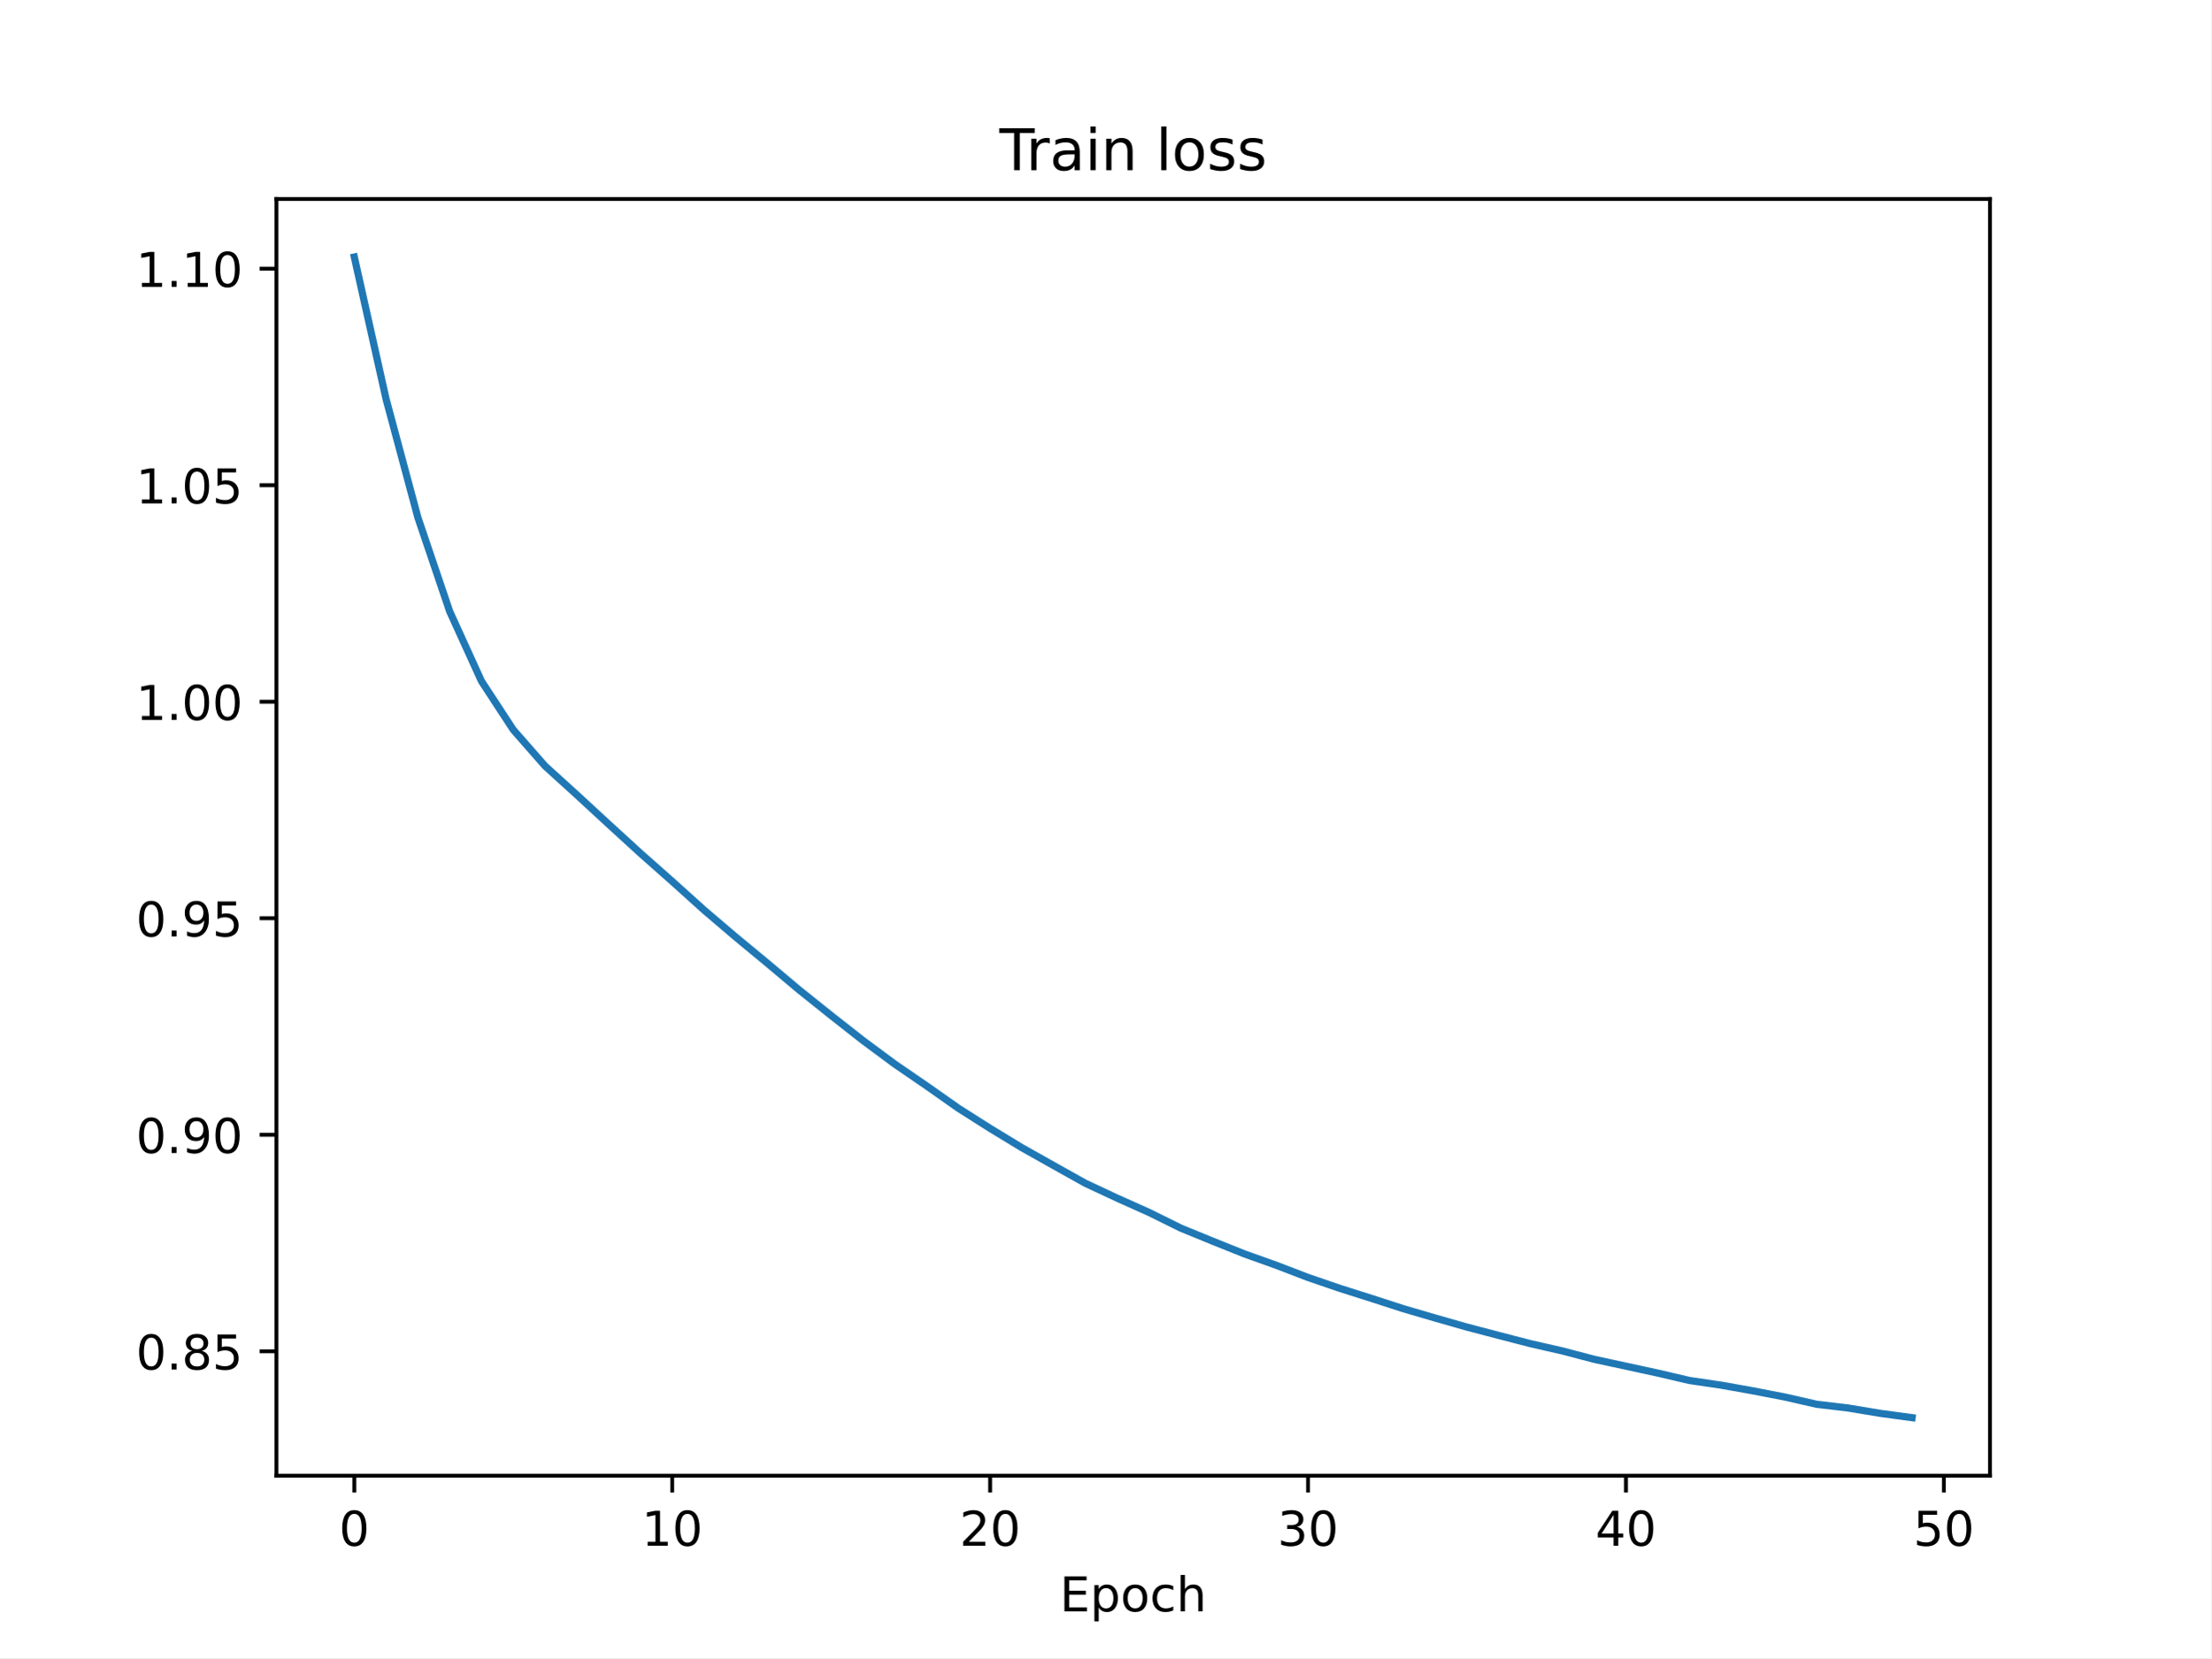
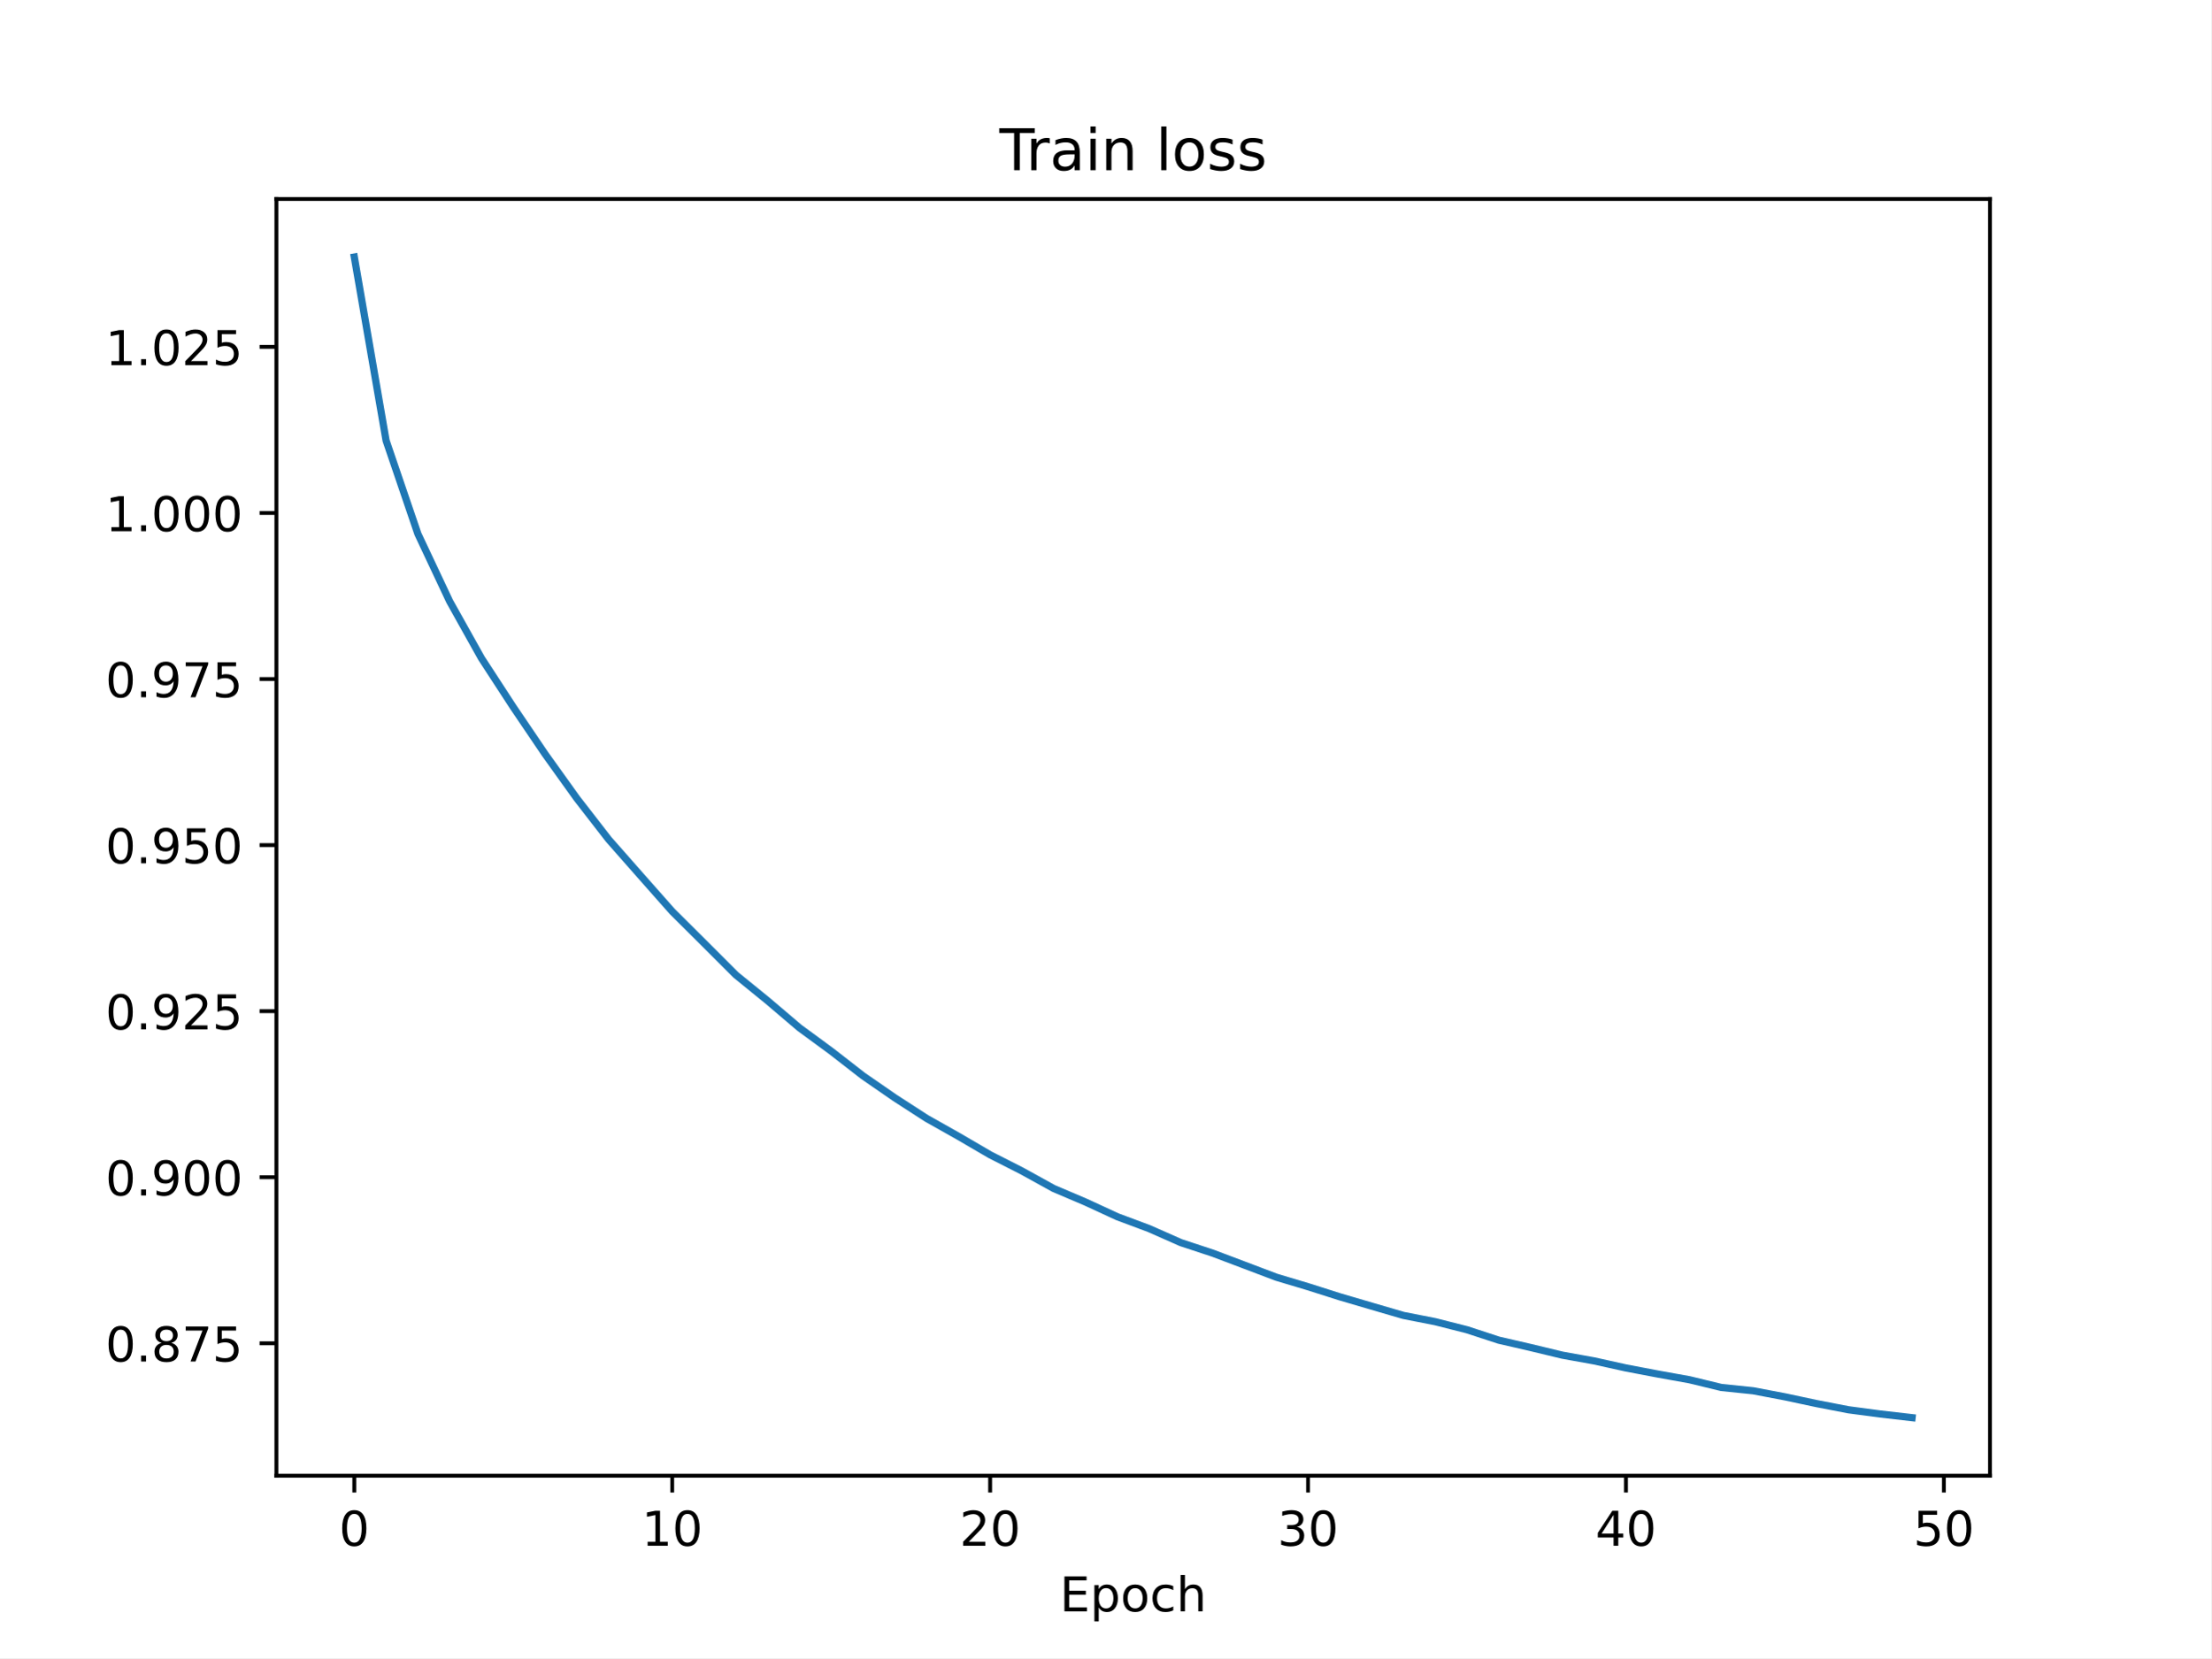
<svg xmlns="http://www.w3.org/2000/svg" xmlns:xlink="http://www.w3.org/1999/xlink" width="460.8pt" height="345.6pt" viewBox="0 0 460.8 345.6" version="1.1">
  <defs>
    <style type="text/css">*{stroke-linejoin: round; stroke-linecap: butt}</style>
  </defs>
  <g id="figure_1">
    <g id="patch_1">
      <path d="M 0 345.6  L 460.8 345.6  L 460.8 0  L 0 0  z " style="fill: #ffffff" />
    </g>
    <g id="axes_1">
      <g id="patch_2">
        <path d="M 57.6 307.584  L 414.72 307.584  L 414.72 41.472  L 57.6 41.472  z " style="fill: #ffffff" />
      </g>
      <g id="matplotlib.axis_1">
        <g id="xtick_1">
          <g id="line2d_1">
            <defs>
-               <path id="m4c66b78927" d="M 0 0  L 0 3.5  " style="stroke: #000000; stroke-width: 0.8" />
+               <path id="m62f59b9438" d="M 0 0  L 0 3.5  " style="stroke: #000000; stroke-width: 0.8" />
            </defs>
            <g>
-               <use xlink:href="#m4c66b78927" x="73.833" y="307.584" style="stroke: #000000; stroke-width: 0.8" />
+               <use xlink:href="#m62f59b9438" x="73.833" y="307.584" style="stroke: #000000; stroke-width: 0.8" />
            </g>
          </g>
          <g id="text_1">
            <g transform="translate(70.65148 322.1824)scale(0.1 -0.1)">
              <defs>
                <path id="DejaVuSans-30" d="M 2034 4250  Q 1547 4250 1301 3770  Q 1056 3291 1056 2328  Q 1056 1369 1301 889  Q 1547 409 2034 409  Q 2525 409 2770 889  Q 3016 1369 3016 2328  Q 3016 3291 2770 3770  Q 2525 4250 2034 4250  z M 2034 4750  Q 2819 4750 3233 4129  Q 3647 3509 3647 2328  Q 3647 1150 3233 529  Q 2819 -91 2034 -91  Q 1250 -91 836 529  Q 422 1150 422 2328  Q 422 3509 836 4129  Q 1250 4750 2034 4750  z " transform="scale(0.015625)" />
              </defs>
              <use xlink:href="#DejaVuSans-30" />
            </g>
          </g>
        </g>
        <g id="xtick_2">
          <g id="line2d_2">
            <g>
-               <use xlink:href="#m4c66b78927" x="140.089" y="307.584" style="stroke: #000000; stroke-width: 0.8" />
+               <use xlink:href="#m62f59b9438" x="140.089" y="307.584" style="stroke: #000000; stroke-width: 0.8" />
            </g>
          </g>
          <g id="text_2">
            <g transform="translate(133.7263 322.1824)scale(0.1 -0.1)">
              <defs>
                <path id="DejaVuSans-31" d="M 794 531  L 1825 531  L 1825 4091  L 703 3866  L 703 4441  L 1819 4666  L 2450 4666  L 2450 531  L 3481 531  L 3481 0  L 794 0  L 794 531  z " transform="scale(0.015625)" />
              </defs>
              <use xlink:href="#DejaVuSans-31" />
              <use xlink:href="#DejaVuSans-30" x="63.623" />
            </g>
          </g>
        </g>
        <g id="xtick_3">
          <g id="line2d_3">
            <g>
-               <use xlink:href="#m4c66b78927" x="206.345" y="307.584" style="stroke: #000000; stroke-width: 0.8" />
+               <use xlink:href="#m62f59b9438" x="206.345" y="307.584" style="stroke: #000000; stroke-width: 0.8" />
            </g>
          </g>
          <g id="text_3">
            <g transform="translate(199.9823 322.1824)scale(0.1 -0.1)">
              <defs>
                <path id="DejaVuSans-32" d="M 1228 531  L 3431 531  L 3431 0  L 469 0  L 469 531  Q 828 903 1448 1529  Q 2069 2156 2228 2338  Q 2531 2678 2651 2914  Q 2772 3150 2772 3378  Q 2772 3750 2511 3984  Q 2250 4219 1831 4219  Q 1534 4219 1204 4116  Q 875 4013 500 3803  L 500 4441  Q 881 4594 1212 4672  Q 1544 4750 1819 4750  Q 2544 4750 2975 4387  Q 3406 4025 3406 3419  Q 3406 3131 3298 2873  Q 3191 2616 2906 2266  Q 2828 2175 2409 1742  Q 1991 1309 1228 531  z " transform="scale(0.015625)" />
              </defs>
              <use xlink:href="#DejaVuSans-32" />
              <use xlink:href="#DejaVuSans-30" x="63.623" />
            </g>
          </g>
        </g>
        <g id="xtick_4">
          <g id="line2d_4">
            <g>
-               <use xlink:href="#m4c66b78927" x="272.601" y="307.584" style="stroke: #000000; stroke-width: 0.8" />
+               <use xlink:href="#m62f59b9438" x="272.601" y="307.584" style="stroke: #000000; stroke-width: 0.8" />
            </g>
          </g>
          <g id="text_4">
            <g transform="translate(266.2383 322.1824)scale(0.1 -0.1)">
              <defs>
                <path id="DejaVuSans-33" d="M 2597 2516  Q 3050 2419 3304 2112  Q 3559 1806 3559 1356  Q 3559 666 3084 287  Q 2609 -91 1734 -91  Q 1441 -91 1130 -33  Q 819 25 488 141  L 488 750  Q 750 597 1062 519  Q 1375 441 1716 441  Q 2309 441 2620 675  Q 2931 909 2931 1356  Q 2931 1769 2642 2001  Q 2353 2234 1838 2234  L 1294 2234  L 1294 2753  L 1863 2753  Q 2328 2753 2575 2939  Q 2822 3125 2822 3475  Q 2822 3834 2567 4026  Q 2313 4219 1838 4219  Q 1578 4219 1281 4162  Q 984 4106 628 3988  L 628 4550  Q 988 4650 1302 4700  Q 1616 4750 1894 4750  Q 2613 4750 3031 4423  Q 3450 4097 3450 3541  Q 3450 3153 3228 2886  Q 3006 2619 2597 2516  z " transform="scale(0.015625)" />
              </defs>
              <use xlink:href="#DejaVuSans-33" />
              <use xlink:href="#DejaVuSans-30" x="63.623" />
            </g>
          </g>
        </g>
        <g id="xtick_5">
          <g id="line2d_5">
            <g>
-               <use xlink:href="#m4c66b78927" x="338.857" y="307.584" style="stroke: #000000; stroke-width: 0.8" />
+               <use xlink:href="#m62f59b9438" x="338.857" y="307.584" style="stroke: #000000; stroke-width: 0.8" />
            </g>
          </g>
          <g id="text_5">
            <g transform="translate(332.4943 322.1824)scale(0.1 -0.1)">
              <defs>
                <path id="DejaVuSans-34" d="M 2419 4116  L 825 1625  L 2419 1625  L 2419 4116  z M 2253 4666  L 3047 4666  L 3047 1625  L 3713 1625  L 3713 1100  L 3047 1100  L 3047 0  L 2419 0  L 2419 1100  L 313 1100  L 313 1709  L 2253 4666  z " transform="scale(0.015625)" />
              </defs>
              <use xlink:href="#DejaVuSans-34" />
              <use xlink:href="#DejaVuSans-30" x="63.623" />
            </g>
          </g>
        </g>
        <g id="xtick_6">
          <g id="line2d_6">
            <g>
-               <use xlink:href="#m4c66b78927" x="405.113" y="307.584" style="stroke: #000000; stroke-width: 0.8" />
+               <use xlink:href="#m62f59b9438" x="405.113" y="307.584" style="stroke: #000000; stroke-width: 0.8" />
            </g>
          </g>
          <g id="text_6">
            <g transform="translate(398.7504 322.1824)scale(0.1 -0.1)">
              <defs>
                <path id="DejaVuSans-35" d="M 691 4666  L 3169 4666  L 3169 4134  L 1269 4134  L 1269 2991  Q 1406 3038 1543 3061  Q 1681 3084 1819 3084  Q 2600 3084 3056 2656  Q 3513 2228 3513 1497  Q 3513 744 3044 326  Q 2575 -91 1722 -91  Q 1428 -91 1123 -41  Q 819 9 494 109  L 494 744  Q 775 591 1075 516  Q 1375 441 1709 441  Q 2250 441 2565 725  Q 2881 1009 2881 1497  Q 2881 1984 2565 2268  Q 2250 2553 1709 2553  Q 1456 2553 1204 2497  Q 953 2441 691 2322  L 691 4666  z " transform="scale(0.015625)" />
              </defs>
              <use xlink:href="#DejaVuSans-35" />
              <use xlink:href="#DejaVuSans-30" x="63.623" />
            </g>
          </g>
        </g>
        <g id="text_7">
          <g transform="translate(220.8491 335.8606)scale(0.1 -0.1)">
            <defs>
              <path id="DejaVuSans-45" d="M 628 4666  L 3578 4666  L 3578 4134  L 1259 4134  L 1259 2753  L 3481 2753  L 3481 2222  L 1259 2222  L 1259 531  L 3634 531  L 3634 0  L 628 0  L 628 4666  z " transform="scale(0.015625)" />
              <path id="DejaVuSans-70" d="M 1159 525  L 1159 -1331  L 581 -1331  L 581 3500  L 1159 3500  L 1159 2969  Q 1341 3281 1617 3432  Q 1894 3584 2278 3584  Q 2916 3584 3314 3078  Q 3713 2572 3713 1747  Q 3713 922 3314 415  Q 2916 -91 2278 -91  Q 1894 -91 1617 61  Q 1341 213 1159 525  z M 3116 1747  Q 3116 2381 2855 2742  Q 2594 3103 2138 3103  Q 1681 3103 1420 2742  Q 1159 2381 1159 1747  Q 1159 1113 1420 752  Q 1681 391 2138 391  Q 2594 391 2855 752  Q 3116 1113 3116 1747  z " transform="scale(0.015625)" />
              <path id="DejaVuSans-6f" d="M 1959 3097  Q 1497 3097 1228 2736  Q 959 2375 959 1747  Q 959 1119 1226 758  Q 1494 397 1959 397  Q 2419 397 2687 759  Q 2956 1122 2956 1747  Q 2956 2369 2687 2733  Q 2419 3097 1959 3097  z M 1959 3584  Q 2709 3584 3137 3096  Q 3566 2609 3566 1747  Q 3566 888 3137 398  Q 2709 -91 1959 -91  Q 1206 -91 779 398  Q 353 888 353 1747  Q 353 2609 779 3096  Q 1206 3584 1959 3584  z " transform="scale(0.015625)" />
              <path id="DejaVuSans-63" d="M 3122 3366  L 3122 2828  Q 2878 2963 2633 3030  Q 2388 3097 2138 3097  Q 1578 3097 1268 2742  Q 959 2388 959 1747  Q 959 1106 1268 751  Q 1578 397 2138 397  Q 2388 397 2633 464  Q 2878 531 3122 666  L 3122 134  Q 2881 22 2623 -34  Q 2366 -91 2075 -91  Q 1284 -91 818 406  Q 353 903 353 1747  Q 353 2603 823 3093  Q 1294 3584 2113 3584  Q 2378 3584 2631 3529  Q 2884 3475 3122 3366  z " transform="scale(0.015625)" />
              <path id="DejaVuSans-68" d="M 3513 2113  L 3513 0  L 2938 0  L 2938 2094  Q 2938 2591 2744 2837  Q 2550 3084 2163 3084  Q 1697 3084 1428 2787  Q 1159 2491 1159 1978  L 1159 0  L 581 0  L 581 4863  L 1159 4863  L 1159 2956  Q 1366 3272 1645 3428  Q 1925 3584 2291 3584  Q 2894 3584 3203 3211  Q 3513 2838 3513 2113  z " transform="scale(0.015625)" />
            </defs>
            <use xlink:href="#DejaVuSans-45" />
            <use xlink:href="#DejaVuSans-70" x="63.184" />
            <use xlink:href="#DejaVuSans-6f" x="126.66" />
            <use xlink:href="#DejaVuSans-63" x="187.842" />
            <use xlink:href="#DejaVuSans-68" x="242.822" />
          </g>
        </g>
      </g>
      <g id="matplotlib.axis_2">
        <g id="ytick_1">
          <g id="line2d_7">
            <defs>
-               <path id="m1631d2cae1" d="M 0 0  L -3.5 0  " style="stroke: #000000; stroke-width: 0.8" />
+               <path id="mdcc1ae11dd" d="M 0 0  L -3.5 0  " style="stroke: #000000; stroke-width: 0.8" />
            </defs>
            <g>
-               <use xlink:href="#m1631d2cae1" x="57.6" y="281.656" style="stroke: #000000; stroke-width: 0.8" />
+               <use xlink:href="#mdcc1ae11dd" x="57.6" y="279.983" style="stroke: #000000; stroke-width: 0.8" />
            </g>
          </g>
          <g id="text_8">
-             <g transform="translate(28.33438 285.4551)scale(0.1 -0.1)">
+             <g transform="translate(21.97188 283.7822)scale(0.1 -0.1)">
              <defs>
                <path id="DejaVuSans-2e" d="M 684 794  L 1344 794  L 1344 0  L 684 0  L 684 794  z " transform="scale(0.015625)" />
                <path id="DejaVuSans-38" d="M 2034 2216  Q 1584 2216 1326 1975  Q 1069 1734 1069 1313  Q 1069 891 1326 650  Q 1584 409 2034 409  Q 2484 409 2743 651  Q 3003 894 3003 1313  Q 3003 1734 2745 1975  Q 2488 2216 2034 2216  z M 1403 2484  Q 997 2584 770 2862  Q 544 3141 544 3541  Q 544 4100 942 4425  Q 1341 4750 2034 4750  Q 2731 4750 3128 4425  Q 3525 4100 3525 3541  Q 3525 3141 3298 2862  Q 3072 2584 2669 2484  Q 3125 2378 3379 2068  Q 3634 1759 3634 1313  Q 3634 634 3220 271  Q 2806 -91 2034 -91  Q 1263 -91 848 271  Q 434 634 434 1313  Q 434 1759 690 2068  Q 947 2378 1403 2484  z M 1172 3481  Q 1172 3119 1398 2916  Q 1625 2713 2034 2713  Q 2441 2713 2670 2916  Q 2900 3119 2900 3481  Q 2900 3844 2670 4047  Q 2441 4250 2034 4250  Q 1625 4250 1398 4047  Q 1172 3844 1172 3481  z " transform="scale(0.015625)" />
+                 <path id="DejaVuSans-37" d="M 525 4666  L 3525 4666  L 3525 4397  L 1831 0  L 1172 0  L 2766 4134  L 525 4134  L 525 4666  z " transform="scale(0.015625)" />
              </defs>
              <use xlink:href="#DejaVuSans-30" />
              <use xlink:href="#DejaVuSans-2e" x="63.623" />
              <use xlink:href="#DejaVuSans-38" x="95.41" />
-               <use xlink:href="#DejaVuSans-35" x="159.033" />
+               <use xlink:href="#DejaVuSans-37" x="159.033" />
+               <use xlink:href="#DejaVuSans-35" x="222.656" />
            </g>
          </g>
        </g>
        <g id="ytick_2">
          <g id="line2d_8">
            <g>
-               <use xlink:href="#m1631d2cae1" x="57.6" y="236.523" style="stroke: #000000; stroke-width: 0.8" />
+               <use xlink:href="#mdcc1ae11dd" x="57.6" y="245.369" style="stroke: #000000; stroke-width: 0.8" />
            </g>
          </g>
          <g id="text_9">
-             <g transform="translate(28.33438 240.3219)scale(0.1 -0.1)">
+             <g transform="translate(21.97188 249.1684)scale(0.1 -0.1)">
              <defs>
                <path id="DejaVuSans-39" d="M 703 97  L 703 672  Q 941 559 1184 500  Q 1428 441 1663 441  Q 2288 441 2617 861  Q 2947 1281 2994 2138  Q 2813 1869 2534 1725  Q 2256 1581 1919 1581  Q 1219 1581 811 2004  Q 403 2428 403 3163  Q 403 3881 828 4315  Q 1253 4750 1959 4750  Q 2769 4750 3195 4129  Q 3622 3509 3622 2328  Q 3622 1225 3098 567  Q 2575 -91 1691 -91  Q 1453 -91 1209 -44  Q 966 3 703 97  z M 1959 2075  Q 2384 2075 2632 2365  Q 2881 2656 2881 3163  Q 2881 3666 2632 3958  Q 2384 4250 1959 4250  Q 1534 4250 1286 3958  Q 1038 3666 1038 3163  Q 1038 2656 1286 2365  Q 1534 2075 1959 2075  z " transform="scale(0.015625)" />
              </defs>
              <use xlink:href="#DejaVuSans-30" />
              <use xlink:href="#DejaVuSans-2e" x="63.623" />
              <use xlink:href="#DejaVuSans-39" x="95.41" />
              <use xlink:href="#DejaVuSans-30" x="159.033" />
+               <use xlink:href="#DejaVuSans-30" x="222.656" />
            </g>
          </g>
        </g>
        <g id="ytick_3">
          <g id="line2d_9">
            <g>
-               <use xlink:href="#m1631d2cae1" x="57.6" y="191.389" style="stroke: #000000; stroke-width: 0.8" />
+               <use xlink:href="#mdcc1ae11dd" x="57.6" y="210.755" style="stroke: #000000; stroke-width: 0.8" />
            </g>
          </g>
          <g id="text_10">
-             <g transform="translate(28.33438 195.1886)scale(0.1 -0.1)">
+             <g transform="translate(21.97188 214.5546)scale(0.1 -0.1)">
+               <use xlink:href="#DejaVuSans-30" />
+               <use xlink:href="#DejaVuSans-2e" x="63.623" />
+               <use xlink:href="#DejaVuSans-39" x="95.41" />
+               <use xlink:href="#DejaVuSans-32" x="159.033" />
+               <use xlink:href="#DejaVuSans-35" x="222.656" />
+             </g>
+           </g>
+         </g>
+         <g id="ytick_4">
+           <g id="line2d_10">
+             <g>
+               <use xlink:href="#mdcc1ae11dd" x="57.6" y="176.142" style="stroke: #000000; stroke-width: 0.8" />
+             </g>
+           </g>
+           <g id="text_11">
+             <g transform="translate(21.97188 179.9407)scale(0.1 -0.1)">
              <use xlink:href="#DejaVuSans-30" />
              <use xlink:href="#DejaVuSans-2e" x="63.623" />
              <use xlink:href="#DejaVuSans-39" x="95.41" />
              <use xlink:href="#DejaVuSans-35" x="159.033" />
-             </g>
-           </g>
-         </g>
-         <g id="ytick_4">
-           <g id="line2d_10">
-             <g>
-               <use xlink:href="#m1631d2cae1" x="57.6" y="146.256" style="stroke: #000000; stroke-width: 0.8" />
-             </g>
-           </g>
-           <g id="text_11">
-             <g transform="translate(28.33438 150.0554)scale(0.1 -0.1)">
+               <use xlink:href="#DejaVuSans-30" x="222.656" />
+             </g>
+           </g>
+         </g>
+         <g id="ytick_5">
+           <g id="line2d_11">
+             <g>
+               <use xlink:href="#mdcc1ae11dd" x="57.6" y="141.528" style="stroke: #000000; stroke-width: 0.8" />
+             </g>
+           </g>
+           <g id="text_12">
+             <g transform="translate(21.97188 145.3269)scale(0.1 -0.1)">
+               <use xlink:href="#DejaVuSans-30" />
+               <use xlink:href="#DejaVuSans-2e" x="63.623" />
+               <use xlink:href="#DejaVuSans-39" x="95.41" />
+               <use xlink:href="#DejaVuSans-37" x="159.033" />
+               <use xlink:href="#DejaVuSans-35" x="222.656" />
+             </g>
+           </g>
+         </g>
+         <g id="ytick_6">
+           <g id="line2d_12">
+             <g>
+               <use xlink:href="#mdcc1ae11dd" x="57.6" y="106.914" style="stroke: #000000; stroke-width: 0.8" />
+             </g>
+           </g>
+           <g id="text_13">
+             <g transform="translate(21.97188 110.7131)scale(0.1 -0.1)">
              <use xlink:href="#DejaVuSans-31" />
              <use xlink:href="#DejaVuSans-2e" x="63.623" />
              <use xlink:href="#DejaVuSans-30" x="95.41" />
              <use xlink:href="#DejaVuSans-30" x="159.033" />
-             </g>
-           </g>
-         </g>
-         <g id="ytick_5">
-           <g id="line2d_11">
-             <g>
-               <use xlink:href="#m1631d2cae1" x="57.6" y="101.123" style="stroke: #000000; stroke-width: 0.8" />
-             </g>
-           </g>
-           <g id="text_12">
-             <g transform="translate(28.33438 104.9221)scale(0.1 -0.1)">
+               <use xlink:href="#DejaVuSans-30" x="222.656" />
+             </g>
+           </g>
+         </g>
+         <g id="ytick_7">
+           <g id="line2d_13">
+             <g>
+               <use xlink:href="#mdcc1ae11dd" x="57.6" y="72.3" style="stroke: #000000; stroke-width: 0.8" />
+             </g>
+           </g>
+           <g id="text_14">
+             <g transform="translate(21.97188 76.09923)scale(0.1 -0.1)">
              <use xlink:href="#DejaVuSans-31" />
              <use xlink:href="#DejaVuSans-2e" x="63.623" />
              <use xlink:href="#DejaVuSans-30" x="95.41" />
-               <use xlink:href="#DejaVuSans-35" x="159.033" />
-             </g>
-           </g>
-         </g>
-         <g id="ytick_6">
-           <g id="line2d_12">
-             <g>
-               <use xlink:href="#m1631d2cae1" x="57.6" y="55.99" style="stroke: #000000; stroke-width: 0.8" />
-             </g>
-           </g>
-           <g id="text_13">
-             <g transform="translate(28.33438 59.78886)scale(0.1 -0.1)">
-               <use xlink:href="#DejaVuSans-31" />
-               <use xlink:href="#DejaVuSans-2e" x="63.623" />
-               <use xlink:href="#DejaVuSans-31" x="95.41" />
-               <use xlink:href="#DejaVuSans-30" x="159.033" />
-             </g>
-           </g>
-         </g>
-       </g>
-       <g id="line2d_13">
-         <path d="M 73.833 53.568  L 80.458 83.189  L 87.084 107.866  L 93.71 127.434  L 100.335 141.974  L 106.961 152.105  L 113.586 159.655  L 120.212 165.671  L 126.838 171.782  L 133.463 177.84  L 140.089 183.706  L 146.714 189.674  L 153.34 195.323  L 159.966 200.801  L 166.591 206.372  L 173.217 211.673  L 179.842 216.874  L 186.468 221.785  L 193.094 226.328  L 199.719 230.989  L 206.345 235.197  L 212.97 239.226  L 219.596 242.948  L 226.222 246.651  L 232.847 249.746  L 239.473 252.715  L 246.098 255.99  L 252.724 258.704  L 259.35 261.36  L 265.975 263.726  L 272.601 266.268  L 279.226 268.539  L 285.852 270.641  L 292.478 272.786  L 299.103 274.724  L 305.729 276.615  L 312.354 278.354  L 318.98 280.072  L 325.606 281.582  L 332.231 283.324  L 338.857 284.757  L 345.482 286.197  L 352.108 287.744  L 358.734 288.719  L 365.359 289.905  L 371.985 291.189  L 378.61 292.701  L 385.236 293.485  L 391.862 294.594  L 398.487 295.488  " clip-path="url(#p1b4720e69d)" style="fill: none; stroke: #1f77b4; stroke-width: 1.5; stroke-linecap: square" />
+               <use xlink:href="#DejaVuSans-32" x="159.033" />
+               <use xlink:href="#DejaVuSans-35" x="222.656" />
+             </g>
+           </g>
+         </g>
+       </g>
+       <g id="line2d_14">
+         <path d="M 73.833 53.568  L 80.458 91.83  L 87.084 111.27  L 93.71 125.346  L 100.335 137.198  L 106.961 147.375  L 113.586 157.156  L 120.212 166.409  L 126.838 174.955  L 133.463 182.479  L 140.089 189.974  L 146.714 196.564  L 153.34 203.193  L 159.966 208.584  L 166.591 214.22  L 173.217 219.085  L 179.842 224.237  L 186.468 228.815  L 193.094 233.101  L 199.719 236.834  L 206.345 240.7  L 212.97 244.069  L 219.596 247.725  L 226.222 250.545  L 232.847 253.603  L 239.473 256.079  L 246.098 259.006  L 252.724 261.193  L 259.35 263.697  L 265.975 266.206  L 272.601 268.191  L 279.226 270.298  L 285.852 272.244  L 292.478 274.178  L 299.103 275.483  L 305.729 277.166  L 312.354 279.335  L 318.98 280.863  L 325.606 282.461  L 332.231 283.66  L 338.857 285.129  L 345.482 286.393  L 352.108 287.586  L 358.734 289.195  L 365.359 289.882  L 371.985 291.146  L 378.61 292.56  L 385.236 293.842  L 391.862 294.724  L 398.487 295.488  " clip-path="url(#pfc74a1a1b3)" style="fill: none; stroke: #1f77b4; stroke-width: 1.5; stroke-linecap: square" />
      </g>
      <g id="patch_3">
        <path d="M 57.6 307.584  L 57.6 41.472  " style="fill: none; stroke: #000000; stroke-width: 0.8; stroke-linejoin: miter; stroke-linecap: square" />
      </g>
      <g id="patch_4">
        <path d="M 414.72 307.584  L 414.72 41.472  " style="fill: none; stroke: #000000; stroke-width: 0.8; stroke-linejoin: miter; stroke-linecap: square" />
      </g>
      <g id="patch_5">
        <path d="M 57.6 307.584  L 414.72 307.584  " style="fill: none; stroke: #000000; stroke-width: 0.8; stroke-linejoin: miter; stroke-linecap: square" />
      </g>
      <g id="patch_6">
        <path d="M 57.6 41.472  L 414.72 41.472  " style="fill: none; stroke: #000000; stroke-width: 0.8; stroke-linejoin: miter; stroke-linecap: square" />
      </g>
-       <g id="text_14">
+       <g id="text_15">
        <g transform="translate(208.2713 35.472)scale(0.12 -0.12)">
          <defs>
            <path id="DejaVuSans-54" d="M -19 4666  L 3928 4666  L 3928 4134  L 2272 4134  L 2272 0  L 1638 0  L 1638 4134  L -19 4134  L -19 4666  z " transform="scale(0.015625)" />
            <path id="DejaVuSans-72" d="M 2631 2963  Q 2534 3019 2420 3045  Q 2306 3072 2169 3072  Q 1681 3072 1420 2755  Q 1159 2438 1159 1844  L 1159 0  L 581 0  L 581 3500  L 1159 3500  L 1159 2956  Q 1341 3275 1631 3429  Q 1922 3584 2338 3584  Q 2397 3584 2469 3576  Q 2541 3569 2628 3553  L 2631 2963  z " transform="scale(0.015625)" />
            <path id="DejaVuSans-61" d="M 2194 1759  Q 1497 1759 1228 1600  Q 959 1441 959 1056  Q 959 750 1161 570  Q 1363 391 1709 391  Q 2188 391 2477 730  Q 2766 1069 2766 1631  L 2766 1759  L 2194 1759  z M 3341 1997  L 3341 0  L 2766 0  L 2766 531  Q 2569 213 2275 61  Q 1981 -91 1556 -91  Q 1019 -91 701 211  Q 384 513 384 1019  Q 384 1609 779 1909  Q 1175 2209 1959 2209  L 2766 2209  L 2766 2266  Q 2766 2663 2505 2880  Q 2244 3097 1772 3097  Q 1472 3097 1187 3025  Q 903 2953 641 2809  L 641 3341  Q 956 3463 1253 3523  Q 1550 3584 1831 3584  Q 2591 3584 2966 3190  Q 3341 2797 3341 1997  z " transform="scale(0.015625)" />
            <path id="DejaVuSans-69" d="M 603 3500  L 1178 3500  L 1178 0  L 603 0  L 603 3500  z M 603 4863  L 1178 4863  L 1178 4134  L 603 4134  L 603 4863  z " transform="scale(0.015625)" />
            <path id="DejaVuSans-6e" d="M 3513 2113  L 3513 0  L 2938 0  L 2938 2094  Q 2938 2591 2744 2837  Q 2550 3084 2163 3084  Q 1697 3084 1428 2787  Q 1159 2491 1159 1978  L 1159 0  L 581 0  L 581 3500  L 1159 3500  L 1159 2956  Q 1366 3272 1645 3428  Q 1925 3584 2291 3584  Q 2894 3584 3203 3211  Q 3513 2838 3513 2113  z " transform="scale(0.015625)" />
            <path id="DejaVuSans-20" transform="scale(0.015625)" />
            <path id="DejaVuSans-6c" d="M 603 4863  L 1178 4863  L 1178 0  L 603 0  L 603 4863  z " transform="scale(0.015625)" />
            <path id="DejaVuSans-73" d="M 2834 3397  L 2834 2853  Q 2591 2978 2328 3040  Q 2066 3103 1784 3103  Q 1356 3103 1142 2972  Q 928 2841 928 2578  Q 928 2378 1081 2264  Q 1234 2150 1697 2047  L 1894 2003  Q 2506 1872 2764 1633  Q 3022 1394 3022 966  Q 3022 478 2636 193  Q 2250 -91 1575 -91  Q 1294 -91 989 -36  Q 684 19 347 128  L 347 722  Q 666 556 975 473  Q 1284 391 1588 391  Q 1994 391 2212 530  Q 2431 669 2431 922  Q 2431 1156 2273 1281  Q 2116 1406 1581 1522  L 1381 1569  Q 847 1681 609 1914  Q 372 2147 372 2553  Q 372 3047 722 3315  Q 1072 3584 1716 3584  Q 2034 3584 2315 3537  Q 2597 3491 2834 3397  z " transform="scale(0.015625)" />
          </defs>
          <use xlink:href="#DejaVuSans-54" />
          <use xlink:href="#DejaVuSans-72" x="46.334" />
          <use xlink:href="#DejaVuSans-61" x="87.447" />
          <use xlink:href="#DejaVuSans-69" x="148.727" />
          <use xlink:href="#DejaVuSans-6e" x="176.51" />
          <use xlink:href="#DejaVuSans-20" x="239.889" />
          <use xlink:href="#DejaVuSans-6c" x="271.676" />
          <use xlink:href="#DejaVuSans-6f" x="299.459" />
          <use xlink:href="#DejaVuSans-73" x="360.641" />
          <use xlink:href="#DejaVuSans-73" x="412.74" />
        </g>
      </g>
    </g>
  </g>
  <defs>
-     <clipPath id="p1b4720e69d">
+     <clipPath id="pfc74a1a1b3">
      <rect x="57.6" y="41.472" width="357.12" height="266.112" />
    </clipPath>
  </defs>
</svg>
